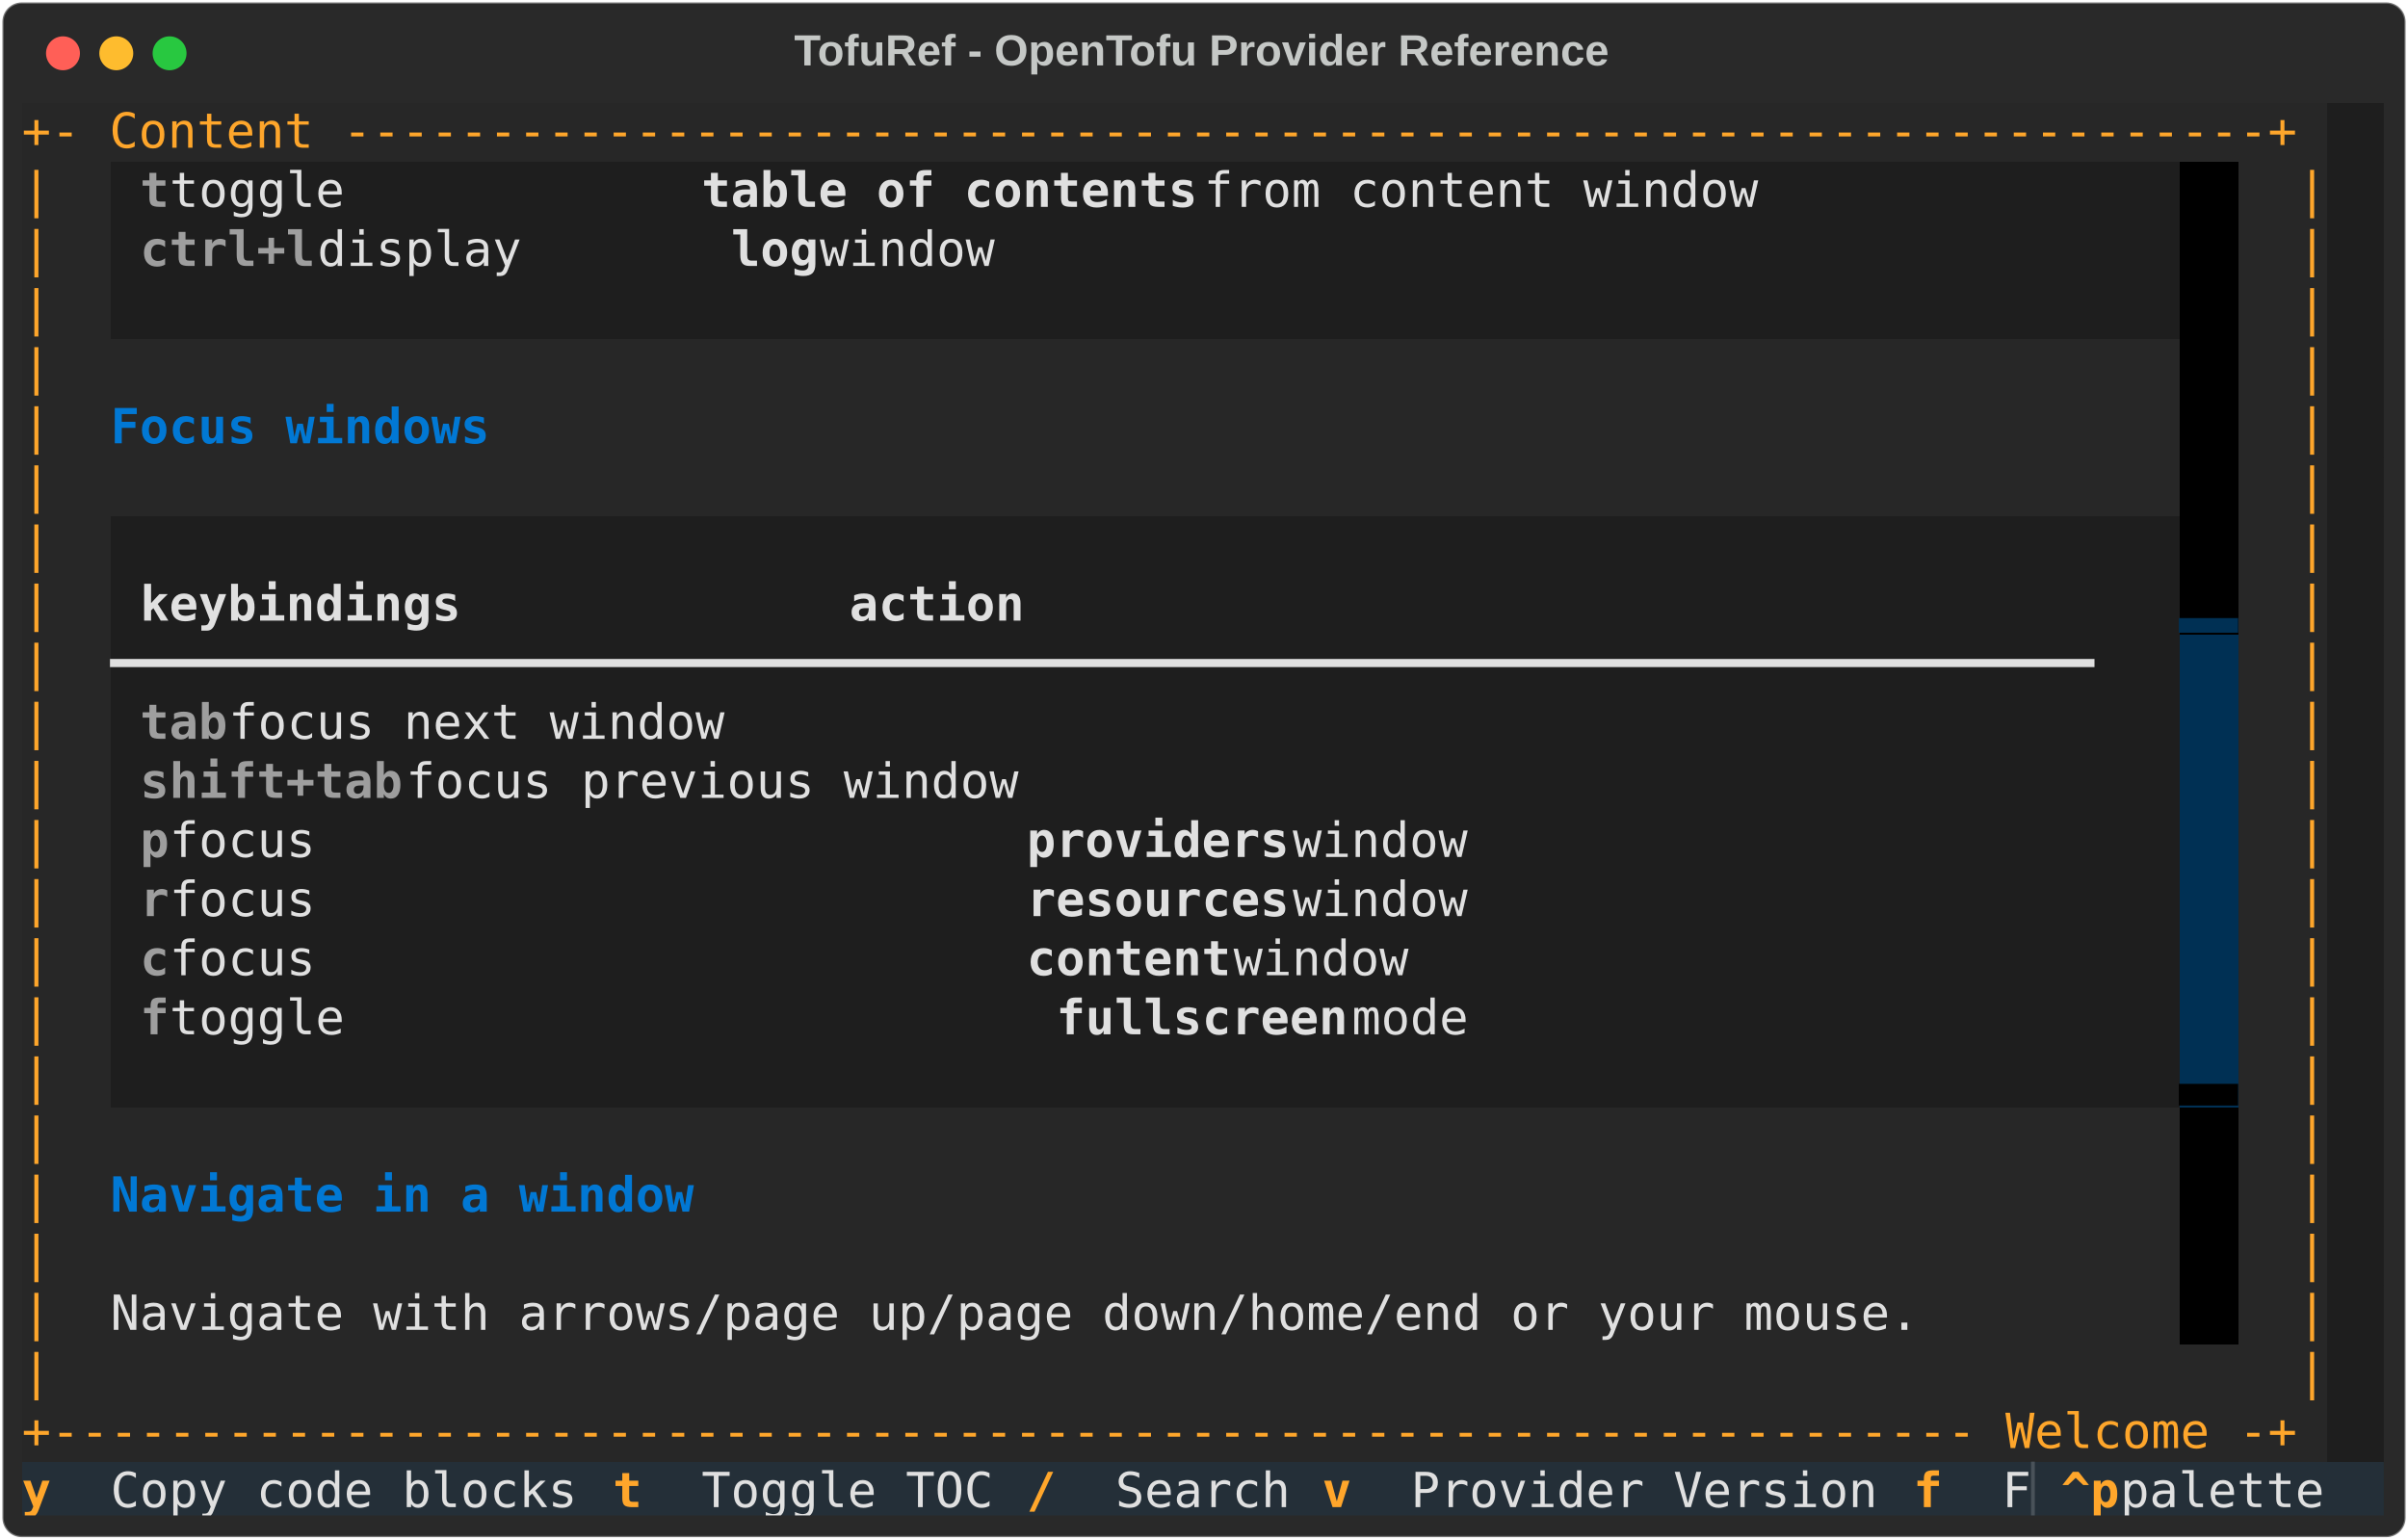
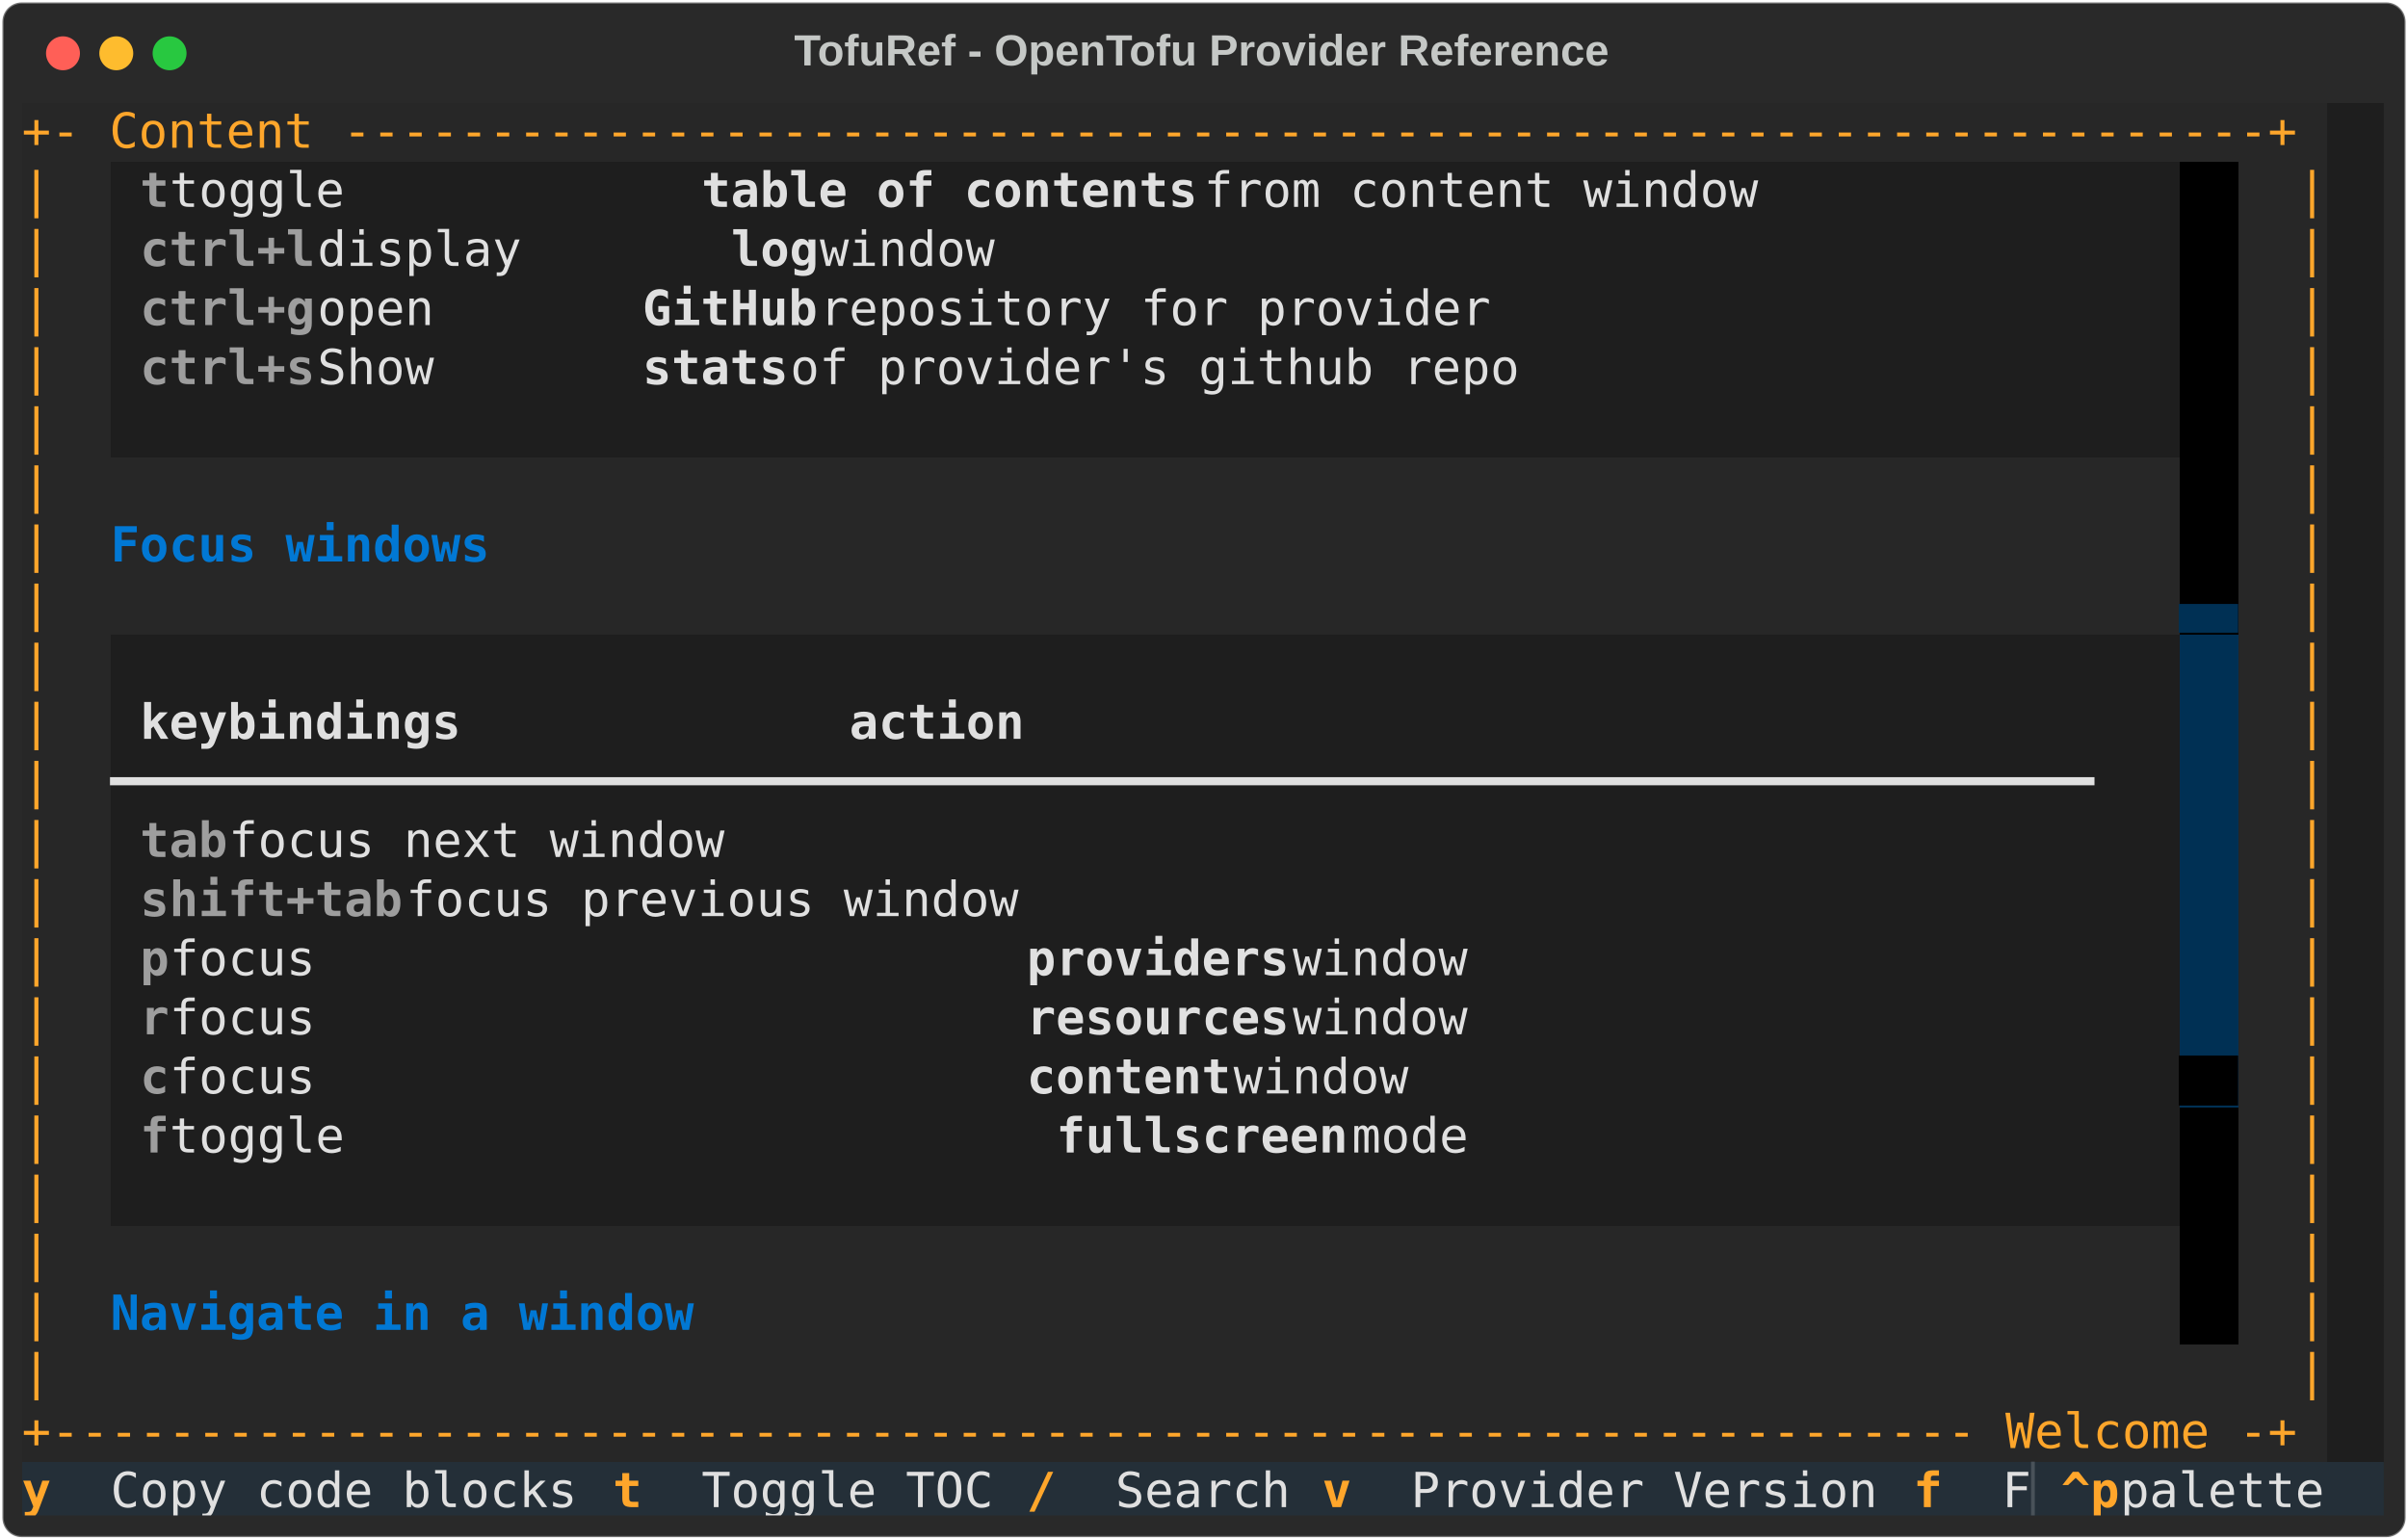
<svg xmlns="http://www.w3.org/2000/svg" class="rich-terminal" viewBox="0 0 994 635.6">
  <style>

    @font-face {
        font-family: "Fira Code";
        src: local("FiraCode-Regular"),
                url("https://cdnjs.cloudflare.com/ajax/libs/firacode/6.2.0/woff2/FiraCode-Regular.woff2") format("woff2"),
                url("https://cdnjs.cloudflare.com/ajax/libs/firacode/6.2.0/woff/FiraCode-Regular.woff") format("woff");
        font-style: normal;
        font-weight: 400;
    }
    @font-face {
        font-family: "Fira Code";
        src: local("FiraCode-Bold"),
                url("https://cdnjs.cloudflare.com/ajax/libs/firacode/6.2.0/woff2/FiraCode-Bold.woff2") format("woff2"),
                url("https://cdnjs.cloudflare.com/ajax/libs/firacode/6.2.0/woff/FiraCode-Bold.woff") format("woff");
        font-style: bold;
        font-weight: 700;
    }

    .terminal-matrix {
        font-family: Fira Code, monospace;
        font-size: 20px;
        line-height: 24.4px;
        font-variant-east-asian: full-width;
    }

    .terminal-title {
        font-size: 18px;
        font-weight: bold;
        font-family: arial;
    }

    .terminal-r1 { fill: #fea62b }
.terminal-r2 { fill: #e0e0e0 }
.terminal-r3 { fill: #c5c8c6 }
.terminal-r4 { fill: #9e9e9e;font-weight: bold }
.terminal-r5 { fill: #e0e0e0;font-weight: bold }
.terminal-r6 { fill: #0178d4;font-weight: bold }
.terminal-r7 { fill: #003054 }
.terminal-r8 { fill: #272727 }
.terminal-r9 { fill: #000000 }
.terminal-r10 { fill: #ffa62b;font-weight: bold }
.terminal-r11 { fill: #495259 }
    </style>
  <defs>
    <clipPath id="terminal-clip-terminal">
      <rect x="0" y="0" width="975.0" height="584.6" />
    </clipPath>
    <clipPath id="terminal-line-0">
      <rect x="0" y="1.5" width="976" height="24.65" />
    </clipPath>
    <clipPath id="terminal-line-1">
      <rect x="0" y="25.9" width="976" height="24.65" />
    </clipPath>
    <clipPath id="terminal-line-2">
      <rect x="0" y="50.3" width="976" height="24.65" />
    </clipPath>
    <clipPath id="terminal-line-3">
      <rect x="0" y="74.7" width="976" height="24.65" />
    </clipPath>
    <clipPath id="terminal-line-4">
      <rect x="0" y="99.1" width="976" height="24.65" />
    </clipPath>
    <clipPath id="terminal-line-5">
      <rect x="0" y="123.5" width="976" height="24.65" />
    </clipPath>
    <clipPath id="terminal-line-6">
      <rect x="0" y="147.9" width="976" height="24.65" />
    </clipPath>
    <clipPath id="terminal-line-7">
      <rect x="0" y="172.3" width="976" height="24.65" />
    </clipPath>
    <clipPath id="terminal-line-8">
      <rect x="0" y="196.7" width="976" height="24.65" />
    </clipPath>
    <clipPath id="terminal-line-9">
      <rect x="0" y="221.1" width="976" height="24.65" />
    </clipPath>
    <clipPath id="terminal-line-10">
      <rect x="0" y="245.5" width="976" height="24.65" />
    </clipPath>
    <clipPath id="terminal-line-11">
      <rect x="0" y="269.9" width="976" height="24.65" />
    </clipPath>
    <clipPath id="terminal-line-12">
      <rect x="0" y="294.3" width="976" height="24.65" />
    </clipPath>
    <clipPath id="terminal-line-13">
      <rect x="0" y="318.7" width="976" height="24.65" />
    </clipPath>
    <clipPath id="terminal-line-14">
      <rect x="0" y="343.1" width="976" height="24.65" />
    </clipPath>
    <clipPath id="terminal-line-15">
      <rect x="0" y="367.5" width="976" height="24.65" />
    </clipPath>
    <clipPath id="terminal-line-16">
      <rect x="0" y="391.9" width="976" height="24.65" />
    </clipPath>
    <clipPath id="terminal-line-17">
      <rect x="0" y="416.3" width="976" height="24.65" />
    </clipPath>
    <clipPath id="terminal-line-18">
      <rect x="0" y="440.7" width="976" height="24.65" />
    </clipPath>
    <clipPath id="terminal-line-19">
      <rect x="0" y="465.1" width="976" height="24.65" />
    </clipPath>
    <clipPath id="terminal-line-20">
      <rect x="0" y="489.5" width="976" height="24.65" />
    </clipPath>
    <clipPath id="terminal-line-21">
      <rect x="0" y="513.9" width="976" height="24.65" />
    </clipPath>
    <clipPath id="terminal-line-22">
      <rect x="0" y="538.3" width="976" height="24.65" />
    </clipPath>
  </defs>
  <rect fill="#292929" stroke="rgba(255,255,255,0.35)" stroke-width="1" x="1" y="1" width="992" height="633.6" rx="8" />
  <text class="terminal-title" fill="#c5c8c6" text-anchor="middle" x="496" y="27">TofuRef - OpenTofu Provider Reference</text>
  <g transform="translate(26,22)">
    <circle cx="0" cy="0" r="7" fill="#ff5f57" />
    <circle cx="22" cy="0" r="7" fill="#febc2e" />
    <circle cx="44" cy="0" r="7" fill="#28c840" />
  </g>
  <g transform="translate(9, 41)" clip-path="url(#terminal-clip-terminal)">
    <rect fill="#272727" x="0" y="1.5" width="951.6" height="24.65" shape-rendering="crispEdges" />
    <rect fill="#1e1e1e" x="951.6" y="1.5" width="24.4" height="24.65" shape-rendering="crispEdges" />
    <rect fill="#272727" x="0" y="25.9" width="12.2" height="24.65" shape-rendering="crispEdges" />
    <rect fill="#272727" x="12.2" y="25.9" width="24.4" height="24.65" shape-rendering="crispEdges" />
    <rect fill="#1e1e1e" x="36.6" y="25.9" width="12.2" height="24.65" shape-rendering="crispEdges" />
    <rect fill="#1e1e1e" x="48.8" y="25.9" width="12.2" height="24.65" shape-rendering="crispEdges" />
    <rect fill="#1e1e1e" x="61" y="25.9" width="219.6" height="24.65" shape-rendering="crispEdges" />
    <rect fill="#1e1e1e" x="280.6" y="25.9" width="207.4" height="24.65" shape-rendering="crispEdges" />
    <rect fill="#1e1e1e" x="488" y="25.9" width="402.6" height="24.65" shape-rendering="crispEdges" />
    <rect fill="#000000" x="890.6" y="25.9" width="24.4" height="24.65" shape-rendering="crispEdges" />
    <rect fill="#272727" x="915" y="25.9" width="24.4" height="24.65" shape-rendering="crispEdges" />
    <rect fill="#272727" x="939.4" y="25.9" width="12.2" height="24.65" shape-rendering="crispEdges" />
    <rect fill="#1e1e1e" x="951.6" y="25.9" width="24.4" height="24.65" shape-rendering="crispEdges" />
    <rect fill="#272727" x="0" y="50.3" width="12.2" height="24.65" shape-rendering="crispEdges" />
    <rect fill="#272727" x="12.2" y="50.3" width="24.4" height="24.65" shape-rendering="crispEdges" />
    <rect fill="#1e1e1e" x="36.6" y="50.3" width="12.2" height="24.65" shape-rendering="crispEdges" />
    <rect fill="#1e1e1e" x="48.8" y="50.3" width="73.2" height="24.65" shape-rendering="crispEdges" />
    <rect fill="#1e1e1e" x="122" y="50.3" width="170.8" height="24.65" shape-rendering="crispEdges" />
    <rect fill="#1e1e1e" x="292.8" y="50.3" width="36.6" height="24.65" shape-rendering="crispEdges" />
    <rect fill="#1e1e1e" x="329.4" y="50.3" width="561.2" height="24.65" shape-rendering="crispEdges" />
    <rect fill="#000000" x="890.6" y="50.3" width="24.4" height="24.65" shape-rendering="crispEdges" />
    <rect fill="#272727" x="915" y="50.3" width="24.4" height="24.65" shape-rendering="crispEdges" />
    <rect fill="#272727" x="939.4" y="50.3" width="12.2" height="24.65" shape-rendering="crispEdges" />
    <rect fill="#1e1e1e" x="951.6" y="50.3" width="24.4" height="24.65" shape-rendering="crispEdges" />
    <rect fill="#272727" x="0" y="74.7" width="12.2" height="24.65" shape-rendering="crispEdges" />
    <rect fill="#272727" x="12.2" y="74.7" width="24.4" height="24.65" shape-rendering="crispEdges" />
-     <rect fill="#1e1e1e" x="36.6" y="74.7" width="854" height="24.65" shape-rendering="crispEdges" />
+     <rect fill="#1e1e1e" x="36.6" y="74.7" width="12.2" height="24.65" shape-rendering="crispEdges" />
+     <rect fill="#1e1e1e" x="48.8" y="74.7" width="73.2" height="24.65" shape-rendering="crispEdges" />
+     <rect fill="#1e1e1e" x="122" y="74.7" width="134.2" height="24.65" shape-rendering="crispEdges" />
+     <rect fill="#1e1e1e" x="256.2" y="74.7" width="73.2" height="24.65" shape-rendering="crispEdges" />
+     <rect fill="#1e1e1e" x="329.4" y="74.7" width="561.2" height="24.65" shape-rendering="crispEdges" />
    <rect fill="#000000" x="890.6" y="74.7" width="24.4" height="24.65" shape-rendering="crispEdges" />
    <rect fill="#272727" x="915" y="74.7" width="24.4" height="24.65" shape-rendering="crispEdges" />
    <rect fill="#272727" x="939.4" y="74.7" width="12.2" height="24.65" shape-rendering="crispEdges" />
    <rect fill="#1e1e1e" x="951.6" y="74.7" width="24.4" height="24.65" shape-rendering="crispEdges" />
    <rect fill="#272727" x="0" y="99.1" width="12.2" height="24.65" shape-rendering="crispEdges" />
    <rect fill="#272727" x="12.2" y="99.1" width="24.4" height="24.65" shape-rendering="crispEdges" />
-     <rect fill="#272727" x="36.6" y="99.1" width="854" height="24.65" shape-rendering="crispEdges" />
+     <rect fill="#1e1e1e" x="36.6" y="99.1" width="12.2" height="24.65" shape-rendering="crispEdges" />
+     <rect fill="#1e1e1e" x="48.8" y="99.1" width="73.2" height="24.65" shape-rendering="crispEdges" />
+     <rect fill="#1e1e1e" x="122" y="99.1" width="134.2" height="24.65" shape-rendering="crispEdges" />
+     <rect fill="#1e1e1e" x="256.2" y="99.1" width="61" height="24.65" shape-rendering="crispEdges" />
+     <rect fill="#1e1e1e" x="317.2" y="99.1" width="573.4" height="24.65" shape-rendering="crispEdges" />
    <rect fill="#000000" x="890.6" y="99.1" width="24.4" height="24.65" shape-rendering="crispEdges" />
    <rect fill="#272727" x="915" y="99.1" width="24.4" height="24.65" shape-rendering="crispEdges" />
    <rect fill="#272727" x="939.4" y="99.1" width="12.2" height="24.65" shape-rendering="crispEdges" />
    <rect fill="#1e1e1e" x="951.6" y="99.1" width="24.4" height="24.65" shape-rendering="crispEdges" />
    <rect fill="#272727" x="0" y="123.5" width="12.2" height="24.65" shape-rendering="crispEdges" />
    <rect fill="#272727" x="12.2" y="123.5" width="24.4" height="24.65" shape-rendering="crispEdges" />
-     <rect fill="#272727" x="36.6" y="123.5" width="158.6" height="24.65" shape-rendering="crispEdges" />
-     <rect fill="#272727" x="195.2" y="123.5" width="695.4" height="24.65" shape-rendering="crispEdges" />
+     <rect fill="#1e1e1e" x="36.6" y="123.5" width="854" height="24.65" shape-rendering="crispEdges" />
    <rect fill="#000000" x="890.6" y="123.5" width="24.4" height="24.65" shape-rendering="crispEdges" />
    <rect fill="#272727" x="915" y="123.5" width="24.4" height="24.65" shape-rendering="crispEdges" />
    <rect fill="#272727" x="939.4" y="123.5" width="12.2" height="24.65" shape-rendering="crispEdges" />
    <rect fill="#1e1e1e" x="951.6" y="123.5" width="24.4" height="24.65" shape-rendering="crispEdges" />
    <rect fill="#272727" x="0" y="147.9" width="12.2" height="24.65" shape-rendering="crispEdges" />
    <rect fill="#272727" x="12.2" y="147.9" width="24.4" height="24.65" shape-rendering="crispEdges" />
    <rect fill="#272727" x="36.6" y="147.9" width="854" height="24.65" shape-rendering="crispEdges" />
    <rect fill="#000000" x="890.6" y="147.9" width="24.4" height="24.65" shape-rendering="crispEdges" />
    <rect fill="#272727" x="915" y="147.9" width="24.4" height="24.65" shape-rendering="crispEdges" />
    <rect fill="#272727" x="939.4" y="147.9" width="12.2" height="24.65" shape-rendering="crispEdges" />
    <rect fill="#1e1e1e" x="951.6" y="147.9" width="24.4" height="24.65" shape-rendering="crispEdges" />
    <rect fill="#272727" x="0" y="172.3" width="12.2" height="24.65" shape-rendering="crispEdges" />
    <rect fill="#272727" x="12.2" y="172.3" width="24.4" height="24.65" shape-rendering="crispEdges" />
-     <rect fill="#1e1e1e" x="36.6" y="172.3" width="854" height="24.65" shape-rendering="crispEdges" />
+     <rect fill="#272727" x="36.6" y="172.3" width="158.6" height="24.65" shape-rendering="crispEdges" />
+     <rect fill="#272727" x="195.2" y="172.3" width="695.4" height="24.65" shape-rendering="crispEdges" />
    <rect fill="#000000" x="890.6" y="172.3" width="24.4" height="24.65" shape-rendering="crispEdges" />
    <rect fill="#272727" x="915" y="172.3" width="24.4" height="24.65" shape-rendering="crispEdges" />
    <rect fill="#272727" x="939.4" y="172.3" width="12.2" height="24.65" shape-rendering="crispEdges" />
    <rect fill="#1e1e1e" x="951.6" y="172.3" width="24.4" height="24.65" shape-rendering="crispEdges" />
    <rect fill="#272727" x="0" y="196.7" width="12.2" height="24.65" shape-rendering="crispEdges" />
    <rect fill="#272727" x="12.2" y="196.7" width="24.4" height="24.65" shape-rendering="crispEdges" />
-     <rect fill="#1e1e1e" x="36.6" y="196.7" width="12.2" height="24.65" shape-rendering="crispEdges" />
-     <rect fill="#1e1e1e" x="48.8" y="196.7" width="280.6" height="24.65" shape-rendering="crispEdges" />
-     <rect fill="#1e1e1e" x="329.4" y="196.7" width="12.2" height="24.65" shape-rendering="crispEdges" />
-     <rect fill="#1e1e1e" x="341.6" y="196.7" width="536.8" height="24.65" shape-rendering="crispEdges" />
-     <rect fill="#1e1e1e" x="878.4" y="196.7" width="12.2" height="24.65" shape-rendering="crispEdges" />
+     <rect fill="#272727" x="36.6" y="196.7" width="854" height="24.65" shape-rendering="crispEdges" />
    <rect fill="#000000" x="890.6" y="196.7" width="24.4" height="24.65" shape-rendering="crispEdges" />
    <rect fill="#272727" x="915" y="196.7" width="24.4" height="24.65" shape-rendering="crispEdges" />
    <rect fill="#272727" x="939.4" y="196.7" width="12.2" height="24.65" shape-rendering="crispEdges" />
    <rect fill="#1e1e1e" x="951.6" y="196.7" width="24.4" height="24.65" shape-rendering="crispEdges" />
    <rect fill="#272727" x="0" y="221.1" width="12.2" height="24.65" shape-rendering="crispEdges" />
    <rect fill="#272727" x="12.2" y="221.1" width="24.4" height="24.65" shape-rendering="crispEdges" />
    <rect fill="#1e1e1e" x="36.6" y="221.1" width="854" height="24.65" shape-rendering="crispEdges" />
    <rect fill="#003054" x="890.6" y="221.1" width="24.4" height="24.65" shape-rendering="crispEdges" />
    <rect fill="#272727" x="915" y="221.1" width="24.4" height="24.65" shape-rendering="crispEdges" />
    <rect fill="#272727" x="939.4" y="221.1" width="12.2" height="24.65" shape-rendering="crispEdges" />
    <rect fill="#1e1e1e" x="951.6" y="221.1" width="24.4" height="24.65" shape-rendering="crispEdges" />
    <rect fill="#272727" x="0" y="245.5" width="12.2" height="24.65" shape-rendering="crispEdges" />
    <rect fill="#272727" x="12.2" y="245.5" width="24.4" height="24.65" shape-rendering="crispEdges" />
    <rect fill="#1e1e1e" x="36.6" y="245.5" width="12.2" height="24.65" shape-rendering="crispEdges" />
-     <rect fill="#1e1e1e" x="48.8" y="245.5" width="36.6" height="24.65" shape-rendering="crispEdges" />
-     <rect fill="#1e1e1e" x="85.4" y="245.5" width="805.2" height="24.65" shape-rendering="crispEdges" />
+     <rect fill="#1e1e1e" x="48.8" y="245.5" width="280.6" height="24.65" shape-rendering="crispEdges" />
+     <rect fill="#1e1e1e" x="329.4" y="245.5" width="12.2" height="24.65" shape-rendering="crispEdges" />
+     <rect fill="#1e1e1e" x="341.6" y="245.5" width="536.8" height="24.65" shape-rendering="crispEdges" />
+     <rect fill="#1e1e1e" x="878.4" y="245.5" width="12.2" height="24.65" shape-rendering="crispEdges" />
    <rect fill="#003054" x="890.6" y="245.5" width="24.4" height="24.65" shape-rendering="crispEdges" />
    <rect fill="#272727" x="915" y="245.5" width="24.4" height="24.65" shape-rendering="crispEdges" />
    <rect fill="#272727" x="939.4" y="245.5" width="12.2" height="24.65" shape-rendering="crispEdges" />
    <rect fill="#1e1e1e" x="951.6" y="245.5" width="24.4" height="24.65" shape-rendering="crispEdges" />
    <rect fill="#272727" x="0" y="269.9" width="12.2" height="24.65" shape-rendering="crispEdges" />
    <rect fill="#272727" x="12.2" y="269.9" width="24.4" height="24.65" shape-rendering="crispEdges" />
-     <rect fill="#1e1e1e" x="36.6" y="269.9" width="12.2" height="24.65" shape-rendering="crispEdges" />
-     <rect fill="#1e1e1e" x="48.8" y="269.9" width="109.8" height="24.65" shape-rendering="crispEdges" />
-     <rect fill="#1e1e1e" x="158.6" y="269.9" width="732" height="24.65" shape-rendering="crispEdges" />
+     <rect fill="#1e1e1e" x="36.6" y="269.9" width="854" height="24.65" shape-rendering="crispEdges" />
    <rect fill="#003054" x="890.6" y="269.9" width="24.4" height="24.65" shape-rendering="crispEdges" />
    <rect fill="#272727" x="915" y="269.9" width="24.4" height="24.65" shape-rendering="crispEdges" />
    <rect fill="#272727" x="939.4" y="269.9" width="12.2" height="24.65" shape-rendering="crispEdges" />
    <rect fill="#1e1e1e" x="951.6" y="269.9" width="24.4" height="24.65" shape-rendering="crispEdges" />
    <rect fill="#272727" x="0" y="294.3" width="12.2" height="24.65" shape-rendering="crispEdges" />
    <rect fill="#272727" x="12.2" y="294.3" width="24.4" height="24.65" shape-rendering="crispEdges" />
    <rect fill="#1e1e1e" x="36.6" y="294.3" width="12.2" height="24.65" shape-rendering="crispEdges" />
-     <rect fill="#1e1e1e" x="48.8" y="294.3" width="12.2" height="24.65" shape-rendering="crispEdges" />
-     <rect fill="#1e1e1e" x="61" y="294.3" width="353.8" height="24.65" shape-rendering="crispEdges" />
-     <rect fill="#1e1e1e" x="414.8" y="294.3" width="109.8" height="24.65" shape-rendering="crispEdges" />
-     <rect fill="#1e1e1e" x="524.6" y="294.3" width="366" height="24.65" shape-rendering="crispEdges" />
+     <rect fill="#1e1e1e" x="48.8" y="294.3" width="36.6" height="24.65" shape-rendering="crispEdges" />
+     <rect fill="#1e1e1e" x="85.4" y="294.3" width="805.2" height="24.65" shape-rendering="crispEdges" />
    <rect fill="#003054" x="890.6" y="294.3" width="24.4" height="24.65" shape-rendering="crispEdges" />
    <rect fill="#272727" x="915" y="294.3" width="24.4" height="24.65" shape-rendering="crispEdges" />
    <rect fill="#272727" x="939.4" y="294.3" width="12.2" height="24.65" shape-rendering="crispEdges" />
    <rect fill="#1e1e1e" x="951.6" y="294.3" width="24.4" height="24.65" shape-rendering="crispEdges" />
    <rect fill="#272727" x="0" y="318.7" width="12.2" height="24.65" shape-rendering="crispEdges" />
    <rect fill="#272727" x="12.2" y="318.7" width="24.4" height="24.65" shape-rendering="crispEdges" />
    <rect fill="#1e1e1e" x="36.6" y="318.7" width="12.2" height="24.65" shape-rendering="crispEdges" />
-     <rect fill="#1e1e1e" x="48.8" y="318.7" width="12.2" height="24.65" shape-rendering="crispEdges" />
-     <rect fill="#1e1e1e" x="61" y="318.7" width="353.8" height="24.65" shape-rendering="crispEdges" />
-     <rect fill="#1e1e1e" x="414.8" y="318.7" width="109.8" height="24.65" shape-rendering="crispEdges" />
-     <rect fill="#1e1e1e" x="524.6" y="318.7" width="366" height="24.65" shape-rendering="crispEdges" />
+     <rect fill="#1e1e1e" x="48.8" y="318.7" width="109.8" height="24.65" shape-rendering="crispEdges" />
+     <rect fill="#1e1e1e" x="158.6" y="318.7" width="732" height="24.65" shape-rendering="crispEdges" />
    <rect fill="#003054" x="890.6" y="318.7" width="24.4" height="24.65" shape-rendering="crispEdges" />
    <rect fill="#272727" x="915" y="318.7" width="24.4" height="24.65" shape-rendering="crispEdges" />
    <rect fill="#272727" x="939.4" y="318.7" width="12.2" height="24.65" shape-rendering="crispEdges" />
    <rect fill="#1e1e1e" x="951.6" y="318.7" width="24.4" height="24.65" shape-rendering="crispEdges" />
    <rect fill="#272727" x="0" y="343.1" width="12.2" height="24.65" shape-rendering="crispEdges" />
    <rect fill="#272727" x="12.2" y="343.1" width="24.4" height="24.65" shape-rendering="crispEdges" />
    <rect fill="#1e1e1e" x="36.6" y="343.1" width="12.2" height="24.65" shape-rendering="crispEdges" />
    <rect fill="#1e1e1e" x="48.8" y="343.1" width="12.2" height="24.65" shape-rendering="crispEdges" />
    <rect fill="#1e1e1e" x="61" y="343.1" width="353.8" height="24.65" shape-rendering="crispEdges" />
-     <rect fill="#1e1e1e" x="414.8" y="343.1" width="85.4" height="24.65" shape-rendering="crispEdges" />
-     <rect fill="#1e1e1e" x="500.2" y="343.1" width="390.4" height="24.65" shape-rendering="crispEdges" />
+     <rect fill="#1e1e1e" x="414.8" y="343.1" width="109.8" height="24.65" shape-rendering="crispEdges" />
+     <rect fill="#1e1e1e" x="524.6" y="343.1" width="366" height="24.65" shape-rendering="crispEdges" />
    <rect fill="#003054" x="890.6" y="343.1" width="24.4" height="24.65" shape-rendering="crispEdges" />
    <rect fill="#272727" x="915" y="343.1" width="24.4" height="24.65" shape-rendering="crispEdges" />
    <rect fill="#272727" x="939.4" y="343.1" width="12.2" height="24.65" shape-rendering="crispEdges" />
    <rect fill="#1e1e1e" x="951.6" y="343.1" width="24.4" height="24.65" shape-rendering="crispEdges" />
    <rect fill="#272727" x="0" y="367.5" width="12.2" height="24.65" shape-rendering="crispEdges" />
    <rect fill="#272727" x="12.2" y="367.5" width="24.4" height="24.65" shape-rendering="crispEdges" />
    <rect fill="#1e1e1e" x="36.6" y="367.5" width="12.2" height="24.65" shape-rendering="crispEdges" />
    <rect fill="#1e1e1e" x="48.8" y="367.5" width="12.2" height="24.65" shape-rendering="crispEdges" />
-     <rect fill="#1e1e1e" x="61" y="367.5" width="366" height="24.65" shape-rendering="crispEdges" />
-     <rect fill="#1e1e1e" x="427" y="367.5" width="122" height="24.65" shape-rendering="crispEdges" />
-     <rect fill="#1e1e1e" x="549" y="367.5" width="341.6" height="24.65" shape-rendering="crispEdges" />
+     <rect fill="#1e1e1e" x="61" y="367.5" width="353.8" height="24.65" shape-rendering="crispEdges" />
+     <rect fill="#1e1e1e" x="414.8" y="367.5" width="109.8" height="24.65" shape-rendering="crispEdges" />
+     <rect fill="#1e1e1e" x="524.6" y="367.5" width="366" height="24.65" shape-rendering="crispEdges" />
    <rect fill="#003054" x="890.6" y="367.5" width="24.4" height="24.65" shape-rendering="crispEdges" />
    <rect fill="#272727" x="915" y="367.5" width="24.4" height="24.65" shape-rendering="crispEdges" />
    <rect fill="#272727" x="939.4" y="367.5" width="12.2" height="24.65" shape-rendering="crispEdges" />
    <rect fill="#1e1e1e" x="951.6" y="367.5" width="24.4" height="24.65" shape-rendering="crispEdges" />
    <rect fill="#272727" x="0" y="391.9" width="12.2" height="24.65" shape-rendering="crispEdges" />
    <rect fill="#272727" x="12.2" y="391.9" width="24.4" height="24.65" shape-rendering="crispEdges" />
-     <rect fill="#1e1e1e" x="36.6" y="391.9" width="854" height="24.65" shape-rendering="crispEdges" />
+     <rect fill="#1e1e1e" x="36.6" y="391.9" width="12.2" height="24.65" shape-rendering="crispEdges" />
+     <rect fill="#1e1e1e" x="48.8" y="391.9" width="12.2" height="24.65" shape-rendering="crispEdges" />
+     <rect fill="#1e1e1e" x="61" y="391.9" width="353.8" height="24.65" shape-rendering="crispEdges" />
+     <rect fill="#1e1e1e" x="414.8" y="391.9" width="85.4" height="24.65" shape-rendering="crispEdges" />
+     <rect fill="#1e1e1e" x="500.2" y="391.9" width="390.4" height="24.65" shape-rendering="crispEdges" />
    <rect fill="#003054" x="890.6" y="391.9" width="24.4" height="24.65" shape-rendering="crispEdges" />
    <rect fill="#272727" x="915" y="391.9" width="24.4" height="24.65" shape-rendering="crispEdges" />
    <rect fill="#272727" x="939.4" y="391.9" width="12.2" height="24.65" shape-rendering="crispEdges" />
    <rect fill="#1e1e1e" x="951.6" y="391.9" width="24.4" height="24.65" shape-rendering="crispEdges" />
    <rect fill="#272727" x="0" y="416.3" width="12.2" height="24.65" shape-rendering="crispEdges" />
    <rect fill="#272727" x="12.2" y="416.3" width="24.4" height="24.65" shape-rendering="crispEdges" />
-     <rect fill="#272727" x="36.6" y="416.3" width="854" height="24.65" shape-rendering="crispEdges" />
+     <rect fill="#1e1e1e" x="36.6" y="416.3" width="12.2" height="24.65" shape-rendering="crispEdges" />
+     <rect fill="#1e1e1e" x="48.8" y="416.3" width="12.2" height="24.65" shape-rendering="crispEdges" />
+     <rect fill="#1e1e1e" x="61" y="416.3" width="366" height="24.65" shape-rendering="crispEdges" />
+     <rect fill="#1e1e1e" x="427" y="416.3" width="122" height="24.65" shape-rendering="crispEdges" />
+     <rect fill="#1e1e1e" x="549" y="416.3" width="341.6" height="24.65" shape-rendering="crispEdges" />
    <rect fill="#000000" x="890.6" y="416.3" width="24.4" height="24.65" shape-rendering="crispEdges" />
    <rect fill="#272727" x="915" y="416.3" width="24.4" height="24.65" shape-rendering="crispEdges" />
    <rect fill="#272727" x="939.4" y="416.3" width="12.2" height="24.65" shape-rendering="crispEdges" />
    <rect fill="#1e1e1e" x="951.6" y="416.3" width="24.4" height="24.65" shape-rendering="crispEdges" />
    <rect fill="#272727" x="0" y="440.7" width="12.2" height="24.65" shape-rendering="crispEdges" />
    <rect fill="#272727" x="12.2" y="440.7" width="24.4" height="24.65" shape-rendering="crispEdges" />
-     <rect fill="#272727" x="36.6" y="440.7" width="244" height="24.65" shape-rendering="crispEdges" />
-     <rect fill="#272727" x="280.6" y="440.7" width="610" height="24.65" shape-rendering="crispEdges" />
+     <rect fill="#1e1e1e" x="36.6" y="440.7" width="854" height="24.65" shape-rendering="crispEdges" />
    <rect fill="#000000" x="890.6" y="440.7" width="24.4" height="24.65" shape-rendering="crispEdges" />
    <rect fill="#272727" x="915" y="440.7" width="24.4" height="24.65" shape-rendering="crispEdges" />
    <rect fill="#272727" x="939.4" y="440.7" width="12.2" height="24.65" shape-rendering="crispEdges" />
    <rect fill="#1e1e1e" x="951.6" y="440.7" width="24.4" height="24.65" shape-rendering="crispEdges" />
    <rect fill="#272727" x="0" y="465.1" width="12.2" height="24.65" shape-rendering="crispEdges" />
    <rect fill="#272727" x="12.2" y="465.1" width="24.4" height="24.65" shape-rendering="crispEdges" />
    <rect fill="#272727" x="36.6" y="465.1" width="854" height="24.65" shape-rendering="crispEdges" />
    <rect fill="#000000" x="890.6" y="465.1" width="24.4" height="24.65" shape-rendering="crispEdges" />
    <rect fill="#272727" x="915" y="465.1" width="24.4" height="24.65" shape-rendering="crispEdges" />
    <rect fill="#272727" x="939.4" y="465.1" width="12.2" height="24.65" shape-rendering="crispEdges" />
    <rect fill="#1e1e1e" x="951.6" y="465.1" width="24.4" height="24.65" shape-rendering="crispEdges" />
    <rect fill="#272727" x="0" y="489.5" width="12.2" height="24.65" shape-rendering="crispEdges" />
    <rect fill="#272727" x="12.2" y="489.5" width="24.4" height="24.65" shape-rendering="crispEdges" />
-     <rect fill="#272727" x="36.6" y="489.5" width="756.4" height="24.65" shape-rendering="crispEdges" />
-     <rect fill="#272727" x="793" y="489.5" width="97.6" height="24.65" shape-rendering="crispEdges" />
+     <rect fill="#272727" x="36.6" y="489.5" width="244" height="24.65" shape-rendering="crispEdges" />
+     <rect fill="#272727" x="280.6" y="489.5" width="610" height="24.65" shape-rendering="crispEdges" />
    <rect fill="#000000" x="890.6" y="489.5" width="24.4" height="24.65" shape-rendering="crispEdges" />
    <rect fill="#272727" x="915" y="489.5" width="24.4" height="24.65" shape-rendering="crispEdges" />
    <rect fill="#272727" x="939.4" y="489.5" width="12.2" height="24.65" shape-rendering="crispEdges" />
    <rect fill="#1e1e1e" x="951.6" y="489.5" width="24.4" height="24.65" shape-rendering="crispEdges" />
    <rect fill="#272727" x="0" y="513.9" width="12.2" height="24.65" shape-rendering="crispEdges" />
    <rect fill="#272727" x="12.2" y="513.9" width="927.2" height="24.65" shape-rendering="crispEdges" />
    <rect fill="#272727" x="939.4" y="513.9" width="12.2" height="24.65" shape-rendering="crispEdges" />
    <rect fill="#1e1e1e" x="951.6" y="513.9" width="24.4" height="24.65" shape-rendering="crispEdges" />
    <rect fill="#272727" x="0" y="538.3" width="951.6" height="24.65" shape-rendering="crispEdges" />
    <rect fill="#1e1e1e" x="951.6" y="538.3" width="24.4" height="24.65" shape-rendering="crispEdges" />
    <rect fill="#242f38" x="0" y="562.7" width="36.6" height="24.65" shape-rendering="crispEdges" />
    <rect fill="#242f38" x="36.6" y="562.7" width="207.4" height="24.65" shape-rendering="crispEdges" />
    <rect fill="#242f38" x="244" y="562.7" width="36.6" height="24.65" shape-rendering="crispEdges" />
    <rect fill="#242f38" x="280.6" y="562.7" width="134.2" height="24.65" shape-rendering="crispEdges" />
    <rect fill="#242f38" x="414.8" y="562.7" width="36.6" height="24.65" shape-rendering="crispEdges" />
    <rect fill="#242f38" x="451.4" y="562.7" width="85.4" height="24.65" shape-rendering="crispEdges" />
    <rect fill="#242f38" x="536.8" y="562.7" width="36.6" height="24.65" shape-rendering="crispEdges" />
    <rect fill="#242f38" x="573.4" y="562.7" width="207.4" height="24.65" shape-rendering="crispEdges" />
    <rect fill="#242f38" x="780.8" y="562.7" width="36.6" height="24.65" shape-rendering="crispEdges" />
    <rect fill="#242f38" x="817.4" y="562.7" width="12.2" height="24.65" shape-rendering="crispEdges" />
    <rect fill="#242f38" x="829.6" y="562.7" width="12.2" height="24.65" shape-rendering="crispEdges" />
    <rect fill="#242f38" x="841.8" y="562.7" width="24.4" height="24.65" shape-rendering="crispEdges" />
    <rect fill="#242f38" x="866.2" y="562.7" width="97.6" height="24.65" shape-rendering="crispEdges" />
    <rect fill="#242f38" x="963.8" y="562.7" width="12.2" height="24.65" shape-rendering="crispEdges" />
    <g class="terminal-matrix">
      <text class="terminal-r1" x="0" y="20" textLength="951.6" clip-path="url(#terminal-line-0)">+- Content ------------------------------------------------------------------+</text>
      <text class="terminal-r3" x="976" y="20" textLength="12.2" clip-path="url(#terminal-line-0)">
</text>
      <text class="terminal-r1" x="0" y="44.4" textLength="12.2" clip-path="url(#terminal-line-1)">|</text>
      <text class="terminal-r4" x="48.8" y="44.4" textLength="12.2" clip-path="url(#terminal-line-1)">t</text>
      <text class="terminal-r2" x="61" y="44.4" textLength="219.6" clip-path="url(#terminal-line-1)">           toggle </text>
      <text class="terminal-r5" x="280.6" y="44.4" textLength="207.4" clip-path="url(#terminal-line-1)">table of contents</text>
      <text class="terminal-r2" x="488" y="44.4" textLength="402.6" clip-path="url(#terminal-line-1)"> from content window             </text>
      <text class="terminal-r1" x="939.4" y="44.4" textLength="12.2" clip-path="url(#terminal-line-1)">|</text>
      <text class="terminal-r3" x="976" y="44.4" textLength="12.2" clip-path="url(#terminal-line-1)">
</text>
      <text class="terminal-r1" x="0" y="68.8" textLength="12.2" clip-path="url(#terminal-line-2)">|</text>
      <text class="terminal-r4" x="48.8" y="68.8" textLength="73.2" clip-path="url(#terminal-line-2)">ctrl+l</text>
      <text class="terminal-r2" x="122" y="68.8" textLength="170.8" clip-path="url(#terminal-line-2)">      display </text>
      <text class="terminal-r5" x="292.8" y="68.8" textLength="36.6" clip-path="url(#terminal-line-2)">log</text>
      <text class="terminal-r2" x="329.4" y="68.8" textLength="561.2" clip-path="url(#terminal-line-2)"> window                                       </text>
      <text class="terminal-r1" x="939.4" y="68.8" textLength="12.2" clip-path="url(#terminal-line-2)">|</text>
      <text class="terminal-r3" x="976" y="68.8" textLength="12.2" clip-path="url(#terminal-line-2)">
</text>
      <text class="terminal-r1" x="0" y="93.2" textLength="12.2" clip-path="url(#terminal-line-3)">|</text>
+       <text class="terminal-r4" x="48.8" y="93.2" textLength="73.2" clip-path="url(#terminal-line-3)">ctrl+g</text>
+       <text class="terminal-r2" x="122" y="93.2" textLength="134.2" clip-path="url(#terminal-line-3)">      open </text>
+       <text class="terminal-r5" x="256.2" y="93.2" textLength="73.2" clip-path="url(#terminal-line-3)">GitHub</text>
+       <text class="terminal-r2" x="329.4" y="93.2" textLength="561.2" clip-path="url(#terminal-line-3)"> repository for provider                      </text>
      <text class="terminal-r1" x="939.4" y="93.2" textLength="12.2" clip-path="url(#terminal-line-3)">|</text>
      <text class="terminal-r3" x="976" y="93.2" textLength="12.2" clip-path="url(#terminal-line-3)">
</text>
      <text class="terminal-r1" x="0" y="117.6" textLength="12.2" clip-path="url(#terminal-line-4)">|</text>
+       <text class="terminal-r4" x="48.8" y="117.6" textLength="73.2" clip-path="url(#terminal-line-4)">ctrl+s</text>
+       <text class="terminal-r2" x="122" y="117.6" textLength="134.2" clip-path="url(#terminal-line-4)">      Show </text>
+       <text class="terminal-r5" x="256.2" y="117.6" textLength="61" clip-path="url(#terminal-line-4)">stats</text>
+       <text class="terminal-r2" x="317.2" y="117.6" textLength="573.4" clip-path="url(#terminal-line-4)"> of provider's github repo                     </text>
      <text class="terminal-r1" x="939.4" y="117.6" textLength="12.2" clip-path="url(#terminal-line-4)">|</text>
      <text class="terminal-r3" x="976" y="117.6" textLength="12.2" clip-path="url(#terminal-line-4)">
</text>
      <text class="terminal-r1" x="0" y="142" textLength="12.2" clip-path="url(#terminal-line-5)">|</text>
-       <text class="terminal-r6" x="36.6" y="142" textLength="158.6" clip-path="url(#terminal-line-5)">Focus windows</text>
      <text class="terminal-r1" x="939.4" y="142" textLength="12.2" clip-path="url(#terminal-line-5)">|</text>
      <text class="terminal-r3" x="976" y="142" textLength="12.2" clip-path="url(#terminal-line-5)">
</text>
      <text class="terminal-r1" x="0" y="166.4" textLength="12.2" clip-path="url(#terminal-line-6)">|</text>
      <text class="terminal-r1" x="939.4" y="166.4" textLength="12.2" clip-path="url(#terminal-line-6)">|</text>
      <text class="terminal-r3" x="976" y="166.4" textLength="12.2" clip-path="url(#terminal-line-6)">
</text>
      <text class="terminal-r1" x="0" y="190.8" textLength="12.2" clip-path="url(#terminal-line-7)">|</text>
+       <text class="terminal-r6" x="36.6" y="190.8" textLength="158.6" clip-path="url(#terminal-line-7)">Focus windows</text>
      <text class="terminal-r1" x="939.4" y="190.8" textLength="12.2" clip-path="url(#terminal-line-7)">|</text>
      <text class="terminal-r3" x="976" y="190.8" textLength="12.2" clip-path="url(#terminal-line-7)">
</text>
      <text class="terminal-r1" x="0" y="215.2" textLength="12.2" clip-path="url(#terminal-line-8)">|</text>
-       <text class="terminal-r5" x="48.8" y="215.2" textLength="280.6" clip-path="url(#terminal-line-8)">keybindings            </text>
-       <text class="terminal-r5" x="341.6" y="215.2" textLength="536.8" clip-path="url(#terminal-line-8)">action                                      </text>
-       <text class="terminal-r7" x="890.6" y="215.2" textLength="24.4" clip-path="url(#terminal-line-8)">▂▂</text>
+       <text class="terminal-r7" x="890.6" y="215.2" textLength="24.4" clip-path="url(#terminal-line-8)">▄▄</text>
      <text class="terminal-r1" x="939.4" y="215.2" textLength="12.2" clip-path="url(#terminal-line-8)">|</text>
      <text class="terminal-r3" x="976" y="215.2" textLength="12.2" clip-path="url(#terminal-line-8)">
</text>
      <text class="terminal-r1" x="0" y="239.6" textLength="12.2" clip-path="url(#terminal-line-9)">|</text>
-       <text class="terminal-r2" x="36.6" y="239.6" textLength="854" clip-path="url(#terminal-line-9)"> ━━━━━━━━━━━━━━━━━━━━━━━━━━━━━━━━━━━━━━━━━━━━━━━━━━━━━━━━━━━━━━━━━━━━ </text>
      <text class="terminal-r1" x="939.4" y="239.6" textLength="12.2" clip-path="url(#terminal-line-9)">|</text>
      <text class="terminal-r3" x="976" y="239.6" textLength="12.2" clip-path="url(#terminal-line-9)">
</text>
      <text class="terminal-r1" x="0" y="264" textLength="12.2" clip-path="url(#terminal-line-10)">|</text>
-       <text class="terminal-r4" x="48.8" y="264" textLength="36.6" clip-path="url(#terminal-line-10)">tab</text>
-       <text class="terminal-r2" x="85.4" y="264" textLength="805.2" clip-path="url(#terminal-line-10)">                     focus next window                            </text>
+       <text class="terminal-r5" x="48.8" y="264" textLength="280.6" clip-path="url(#terminal-line-10)">keybindings            </text>
+       <text class="terminal-r5" x="341.6" y="264" textLength="536.8" clip-path="url(#terminal-line-10)">action                                      </text>
      <text class="terminal-r1" x="939.4" y="264" textLength="12.2" clip-path="url(#terminal-line-10)">|</text>
      <text class="terminal-r3" x="976" y="264" textLength="12.2" clip-path="url(#terminal-line-10)">
</text>
      <text class="terminal-r1" x="0" y="288.4" textLength="12.2" clip-path="url(#terminal-line-11)">|</text>
-       <text class="terminal-r4" x="48.8" y="288.4" textLength="109.8" clip-path="url(#terminal-line-11)">shift+tab</text>
-       <text class="terminal-r2" x="158.6" y="288.4" textLength="732" clip-path="url(#terminal-line-11)">               focus previous window                        </text>
+       <text class="terminal-r2" x="36.6" y="288.4" textLength="854" clip-path="url(#terminal-line-11)"> ━━━━━━━━━━━━━━━━━━━━━━━━━━━━━━━━━━━━━━━━━━━━━━━━━━━━━━━━━━━━━━━━━━━━ </text>
      <text class="terminal-r1" x="939.4" y="288.4" textLength="12.2" clip-path="url(#terminal-line-11)">|</text>
      <text class="terminal-r3" x="976" y="288.4" textLength="12.2" clip-path="url(#terminal-line-11)">
</text>
      <text class="terminal-r1" x="0" y="312.8" textLength="12.2" clip-path="url(#terminal-line-12)">|</text>
-       <text class="terminal-r4" x="48.8" y="312.8" textLength="12.2" clip-path="url(#terminal-line-12)">p</text>
-       <text class="terminal-r2" x="61" y="312.8" textLength="353.8" clip-path="url(#terminal-line-12)">                       focus </text>
-       <text class="terminal-r5" x="414.8" y="312.8" textLength="109.8" clip-path="url(#terminal-line-12)">providers</text>
-       <text class="terminal-r2" x="524.6" y="312.8" textLength="366" clip-path="url(#terminal-line-12)"> window                       </text>
+       <text class="terminal-r4" x="48.8" y="312.8" textLength="36.6" clip-path="url(#terminal-line-12)">tab</text>
+       <text class="terminal-r2" x="85.4" y="312.8" textLength="805.2" clip-path="url(#terminal-line-12)">                     focus next window                            </text>
      <text class="terminal-r1" x="939.4" y="312.8" textLength="12.2" clip-path="url(#terminal-line-12)">|</text>
      <text class="terminal-r3" x="976" y="312.8" textLength="12.2" clip-path="url(#terminal-line-12)">
</text>
      <text class="terminal-r1" x="0" y="337.2" textLength="12.2" clip-path="url(#terminal-line-13)">|</text>
-       <text class="terminal-r4" x="48.8" y="337.2" textLength="12.2" clip-path="url(#terminal-line-13)">r</text>
-       <text class="terminal-r2" x="61" y="337.2" textLength="353.8" clip-path="url(#terminal-line-13)">                       focus </text>
-       <text class="terminal-r5" x="414.8" y="337.2" textLength="109.8" clip-path="url(#terminal-line-13)">resources</text>
-       <text class="terminal-r2" x="524.6" y="337.2" textLength="366" clip-path="url(#terminal-line-13)"> window                       </text>
+       <text class="terminal-r4" x="48.8" y="337.2" textLength="109.8" clip-path="url(#terminal-line-13)">shift+tab</text>
+       <text class="terminal-r2" x="158.6" y="337.2" textLength="732" clip-path="url(#terminal-line-13)">               focus previous window                        </text>
      <text class="terminal-r1" x="939.4" y="337.2" textLength="12.2" clip-path="url(#terminal-line-13)">|</text>
      <text class="terminal-r3" x="976" y="337.2" textLength="12.2" clip-path="url(#terminal-line-13)">
</text>
      <text class="terminal-r1" x="0" y="361.6" textLength="12.2" clip-path="url(#terminal-line-14)">|</text>
-       <text class="terminal-r4" x="48.8" y="361.6" textLength="12.2" clip-path="url(#terminal-line-14)">c</text>
+       <text class="terminal-r4" x="48.8" y="361.6" textLength="12.2" clip-path="url(#terminal-line-14)">p</text>
      <text class="terminal-r2" x="61" y="361.6" textLength="353.8" clip-path="url(#terminal-line-14)">                       focus </text>
-       <text class="terminal-r5" x="414.8" y="361.6" textLength="85.4" clip-path="url(#terminal-line-14)">content</text>
-       <text class="terminal-r2" x="500.2" y="361.6" textLength="390.4" clip-path="url(#terminal-line-14)"> window                         </text>
+       <text class="terminal-r5" x="414.8" y="361.6" textLength="109.8" clip-path="url(#terminal-line-14)">providers</text>
+       <text class="terminal-r2" x="524.6" y="361.6" textLength="366" clip-path="url(#terminal-line-14)"> window                       </text>
      <text class="terminal-r1" x="939.4" y="361.6" textLength="12.2" clip-path="url(#terminal-line-14)">|</text>
      <text class="terminal-r3" x="976" y="361.6" textLength="12.2" clip-path="url(#terminal-line-14)">
</text>
      <text class="terminal-r1" x="0" y="386" textLength="12.2" clip-path="url(#terminal-line-15)">|</text>
-       <text class="terminal-r4" x="48.8" y="386" textLength="12.2" clip-path="url(#terminal-line-15)">f</text>
-       <text class="terminal-r2" x="61" y="386" textLength="366" clip-path="url(#terminal-line-15)">                       toggle </text>
-       <text class="terminal-r5" x="427" y="386" textLength="122" clip-path="url(#terminal-line-15)">fullscreen</text>
-       <text class="terminal-r2" x="549" y="386" textLength="341.6" clip-path="url(#terminal-line-15)"> mode                       </text>
+       <text class="terminal-r4" x="48.8" y="386" textLength="12.2" clip-path="url(#terminal-line-15)">r</text>
+       <text class="terminal-r2" x="61" y="386" textLength="353.8" clip-path="url(#terminal-line-15)">                       focus </text>
+       <text class="terminal-r5" x="414.8" y="386" textLength="109.8" clip-path="url(#terminal-line-15)">resources</text>
+       <text class="terminal-r2" x="524.6" y="386" textLength="366" clip-path="url(#terminal-line-15)"> window                       </text>
      <text class="terminal-r1" x="939.4" y="386" textLength="12.2" clip-path="url(#terminal-line-15)">|</text>
      <text class="terminal-r3" x="976" y="386" textLength="12.2" clip-path="url(#terminal-line-15)">
</text>
      <text class="terminal-r1" x="0" y="410.4" textLength="12.2" clip-path="url(#terminal-line-16)">|</text>
-       <text class="terminal-r9" x="890.6" y="410.4" textLength="24.4" clip-path="url(#terminal-line-16)">▃▃</text>
+       <text class="terminal-r4" x="48.8" y="410.4" textLength="12.2" clip-path="url(#terminal-line-16)">c</text>
+       <text class="terminal-r2" x="61" y="410.4" textLength="353.8" clip-path="url(#terminal-line-16)">                       focus </text>
+       <text class="terminal-r5" x="414.8" y="410.4" textLength="85.4" clip-path="url(#terminal-line-16)">content</text>
+       <text class="terminal-r2" x="500.2" y="410.4" textLength="390.4" clip-path="url(#terminal-line-16)"> window                         </text>
+       <text class="terminal-r9" x="890.6" y="410.4" textLength="24.4" clip-path="url(#terminal-line-16)">▇▇</text>
      <text class="terminal-r1" x="939.4" y="410.4" textLength="12.2" clip-path="url(#terminal-line-16)">|</text>
      <text class="terminal-r3" x="976" y="410.4" textLength="12.2" clip-path="url(#terminal-line-16)">
</text>
      <text class="terminal-r1" x="0" y="434.8" textLength="12.2" clip-path="url(#terminal-line-17)">|</text>
+       <text class="terminal-r4" x="48.8" y="434.8" textLength="12.2" clip-path="url(#terminal-line-17)">f</text>
+       <text class="terminal-r2" x="61" y="434.8" textLength="366" clip-path="url(#terminal-line-17)">                       toggle </text>
+       <text class="terminal-r5" x="427" y="434.8" textLength="122" clip-path="url(#terminal-line-17)">fullscreen</text>
+       <text class="terminal-r2" x="549" y="434.8" textLength="341.6" clip-path="url(#terminal-line-17)"> mode                       </text>
      <text class="terminal-r1" x="939.4" y="434.8" textLength="12.2" clip-path="url(#terminal-line-17)">|</text>
      <text class="terminal-r3" x="976" y="434.8" textLength="12.2" clip-path="url(#terminal-line-17)">
</text>
      <text class="terminal-r1" x="0" y="459.2" textLength="12.2" clip-path="url(#terminal-line-18)">|</text>
-       <text class="terminal-r6" x="36.6" y="459.2" textLength="244" clip-path="url(#terminal-line-18)">Navigate in a window</text>
      <text class="terminal-r1" x="939.4" y="459.2" textLength="12.2" clip-path="url(#terminal-line-18)">|</text>
      <text class="terminal-r3" x="976" y="459.2" textLength="12.2" clip-path="url(#terminal-line-18)">
</text>
      <text class="terminal-r1" x="0" y="483.6" textLength="12.2" clip-path="url(#terminal-line-19)">|</text>
      <text class="terminal-r1" x="939.4" y="483.6" textLength="12.2" clip-path="url(#terminal-line-19)">|</text>
      <text class="terminal-r3" x="976" y="483.6" textLength="12.2" clip-path="url(#terminal-line-19)">
</text>
      <text class="terminal-r1" x="0" y="508" textLength="12.2" clip-path="url(#terminal-line-20)">|</text>
-       <text class="terminal-r2" x="36.6" y="508" textLength="756.4" clip-path="url(#terminal-line-20)">Navigate with arrows/page up/page down/home/end or your mouse.</text>
+       <text class="terminal-r6" x="36.6" y="508" textLength="244" clip-path="url(#terminal-line-20)">Navigate in a window</text>
      <text class="terminal-r1" x="939.4" y="508" textLength="12.2" clip-path="url(#terminal-line-20)">|</text>
      <text class="terminal-r3" x="976" y="508" textLength="12.2" clip-path="url(#terminal-line-20)">
</text>
      <text class="terminal-r1" x="0" y="532.4" textLength="12.2" clip-path="url(#terminal-line-21)">|</text>
      <text class="terminal-r1" x="939.4" y="532.4" textLength="12.2" clip-path="url(#terminal-line-21)">|</text>
      <text class="terminal-r3" x="976" y="532.4" textLength="12.2" clip-path="url(#terminal-line-21)">
</text>
      <text class="terminal-r1" x="0" y="556.8" textLength="951.6" clip-path="url(#terminal-line-22)">+------------------------------------------------------------------ Welcome -+</text>
      <text class="terminal-r3" x="976" y="556.8" textLength="12.2" clip-path="url(#terminal-line-22)">
</text>
      <text class="terminal-r10" x="0" y="581.2" textLength="36.6" clip-path="url(#terminal-line-23)"> y </text>
      <text class="terminal-r2" x="36.6" y="581.2" textLength="207.4" clip-path="url(#terminal-line-23)">Copy code blocks </text>
      <text class="terminal-r10" x="244" y="581.2" textLength="36.6" clip-path="url(#terminal-line-23)"> t </text>
      <text class="terminal-r2" x="280.6" y="581.2" textLength="134.2" clip-path="url(#terminal-line-23)">Toggle TOC </text>
      <text class="terminal-r10" x="414.8" y="581.2" textLength="36.6" clip-path="url(#terminal-line-23)"> / </text>
      <text class="terminal-r2" x="451.4" y="581.2" textLength="85.4" clip-path="url(#terminal-line-23)">Search </text>
      <text class="terminal-r10" x="536.8" y="581.2" textLength="36.6" clip-path="url(#terminal-line-23)"> v </text>
      <text class="terminal-r2" x="573.4" y="581.2" textLength="207.4" clip-path="url(#terminal-line-23)">Provider Version </text>
      <text class="terminal-r10" x="780.8" y="581.2" textLength="36.6" clip-path="url(#terminal-line-23)"> f </text>
      <text class="terminal-r2" x="817.4" y="581.2" textLength="12.2" clip-path="url(#terminal-line-23)">F</text>
      <text class="terminal-r11" x="829.6" y="581.2" textLength="12.2" clip-path="url(#terminal-line-23)">▏</text>
      <text class="terminal-r10" x="841.8" y="581.2" textLength="24.4" clip-path="url(#terminal-line-23)">^p</text>
      <text class="terminal-r2" x="866.2" y="581.2" textLength="97.6" clip-path="url(#terminal-line-23)"> palette</text>
    </g>
  </g>
</svg>
